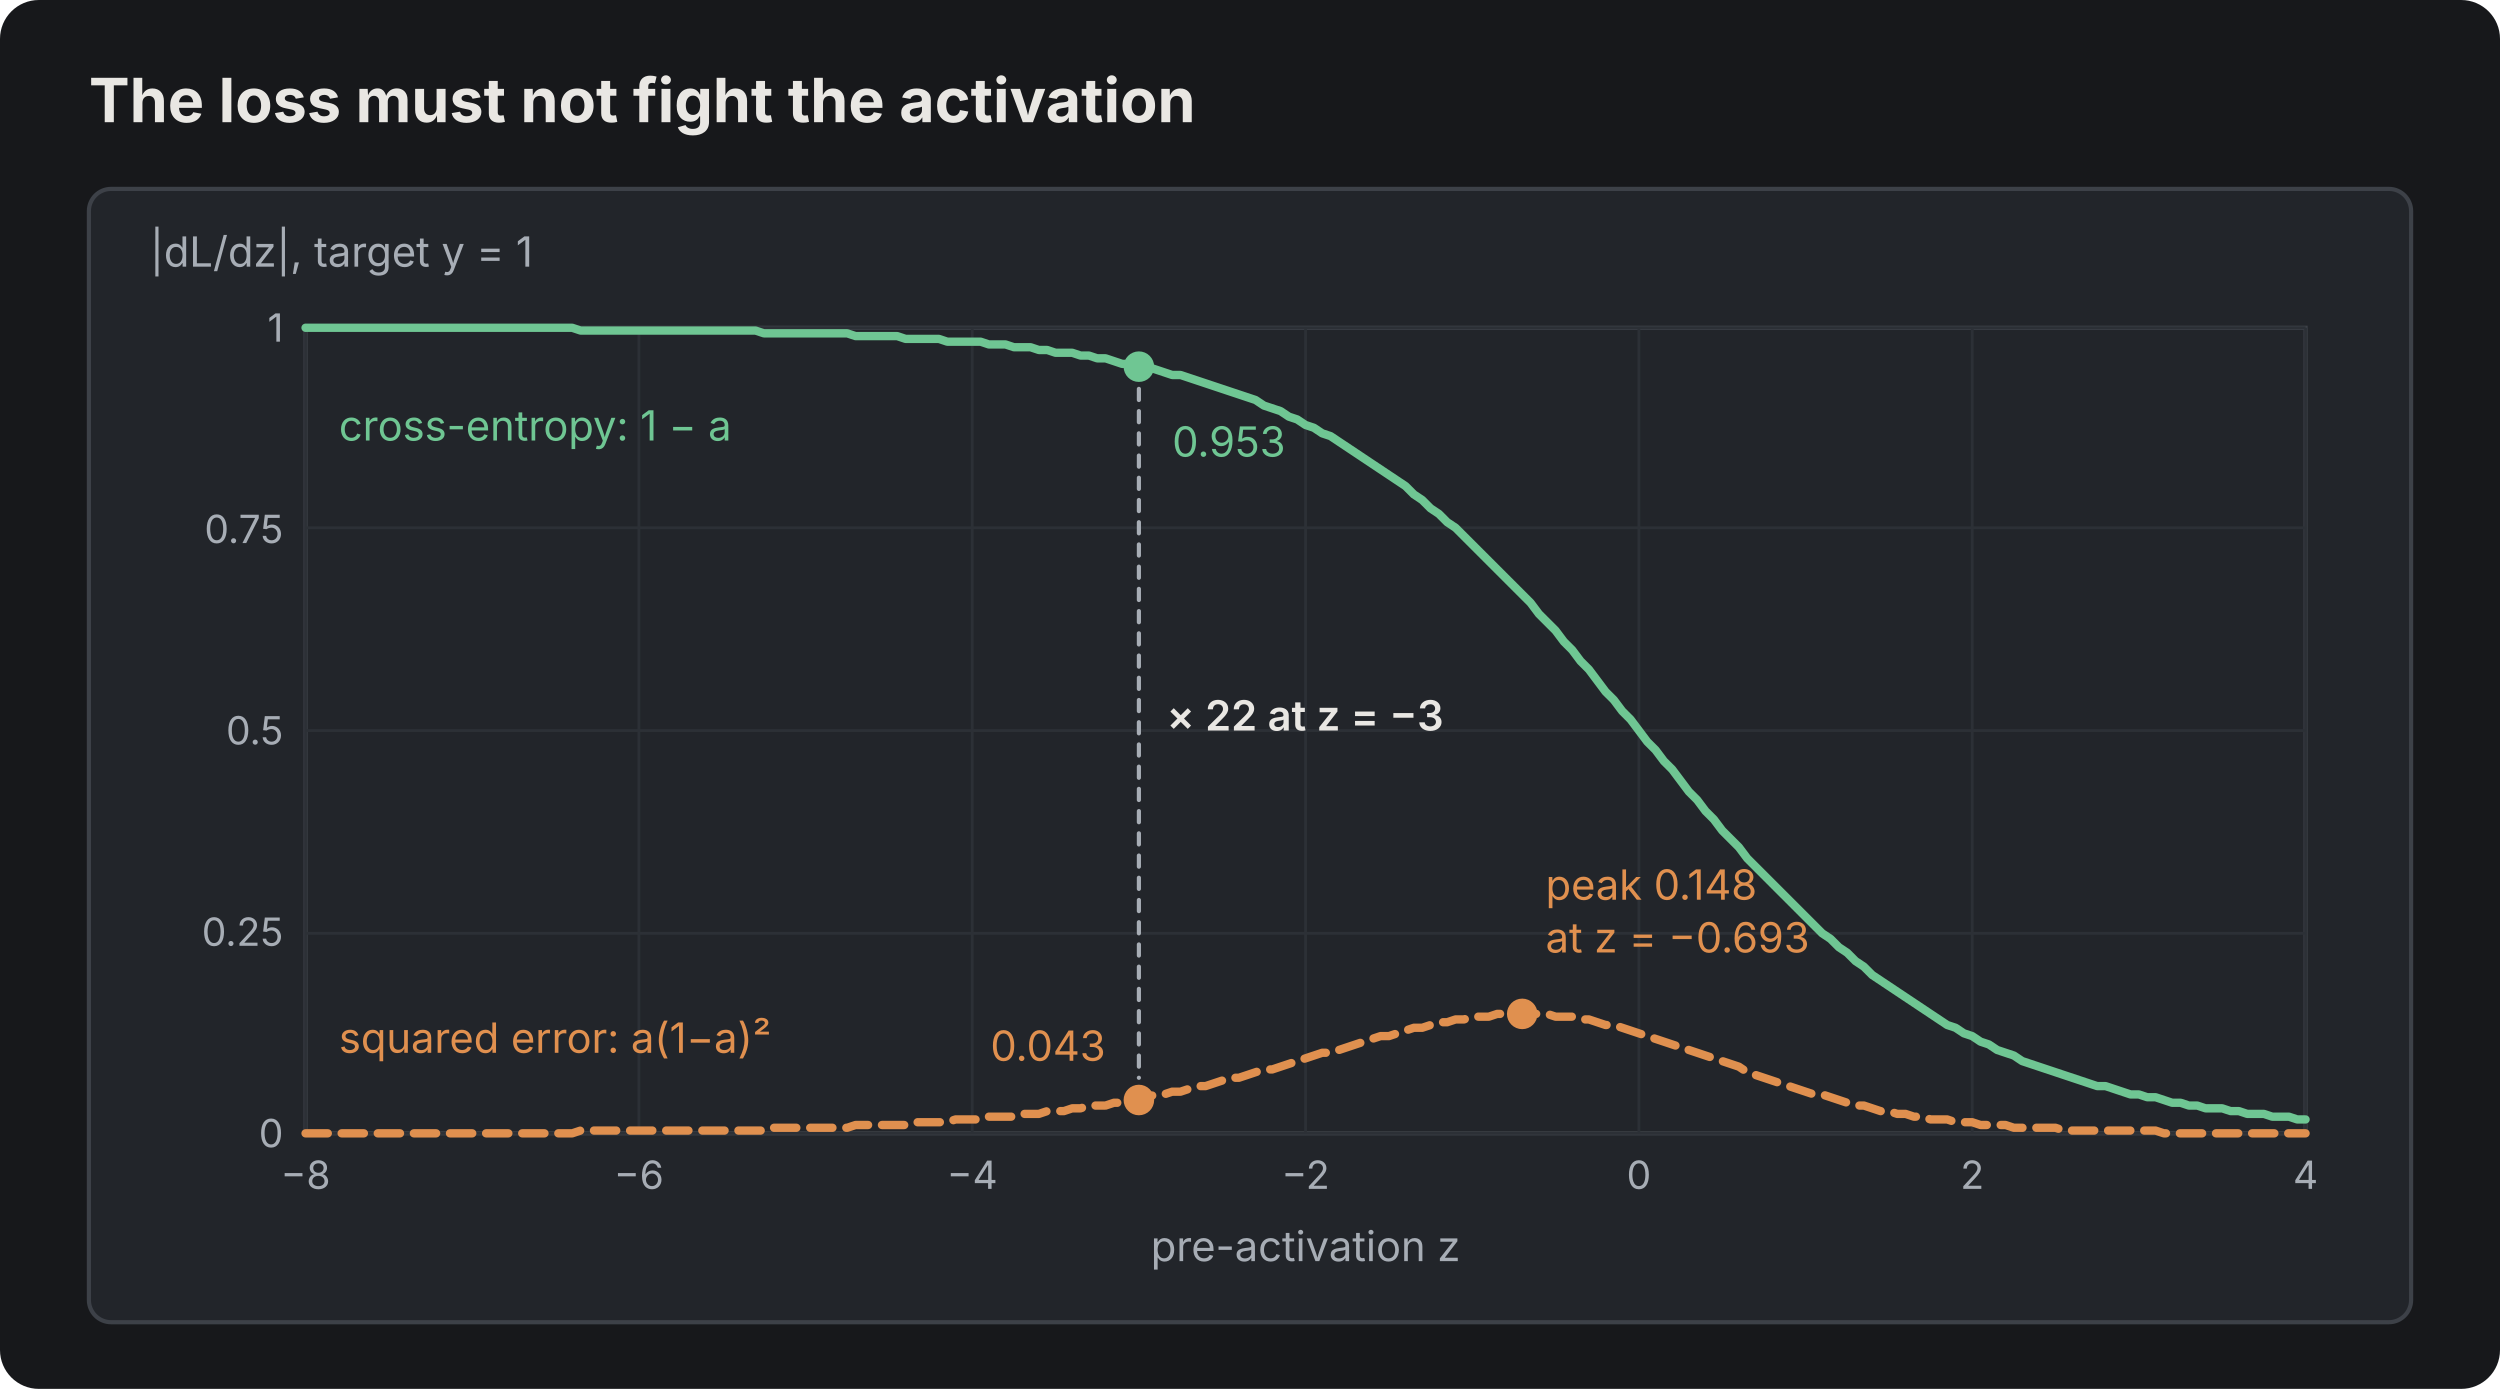
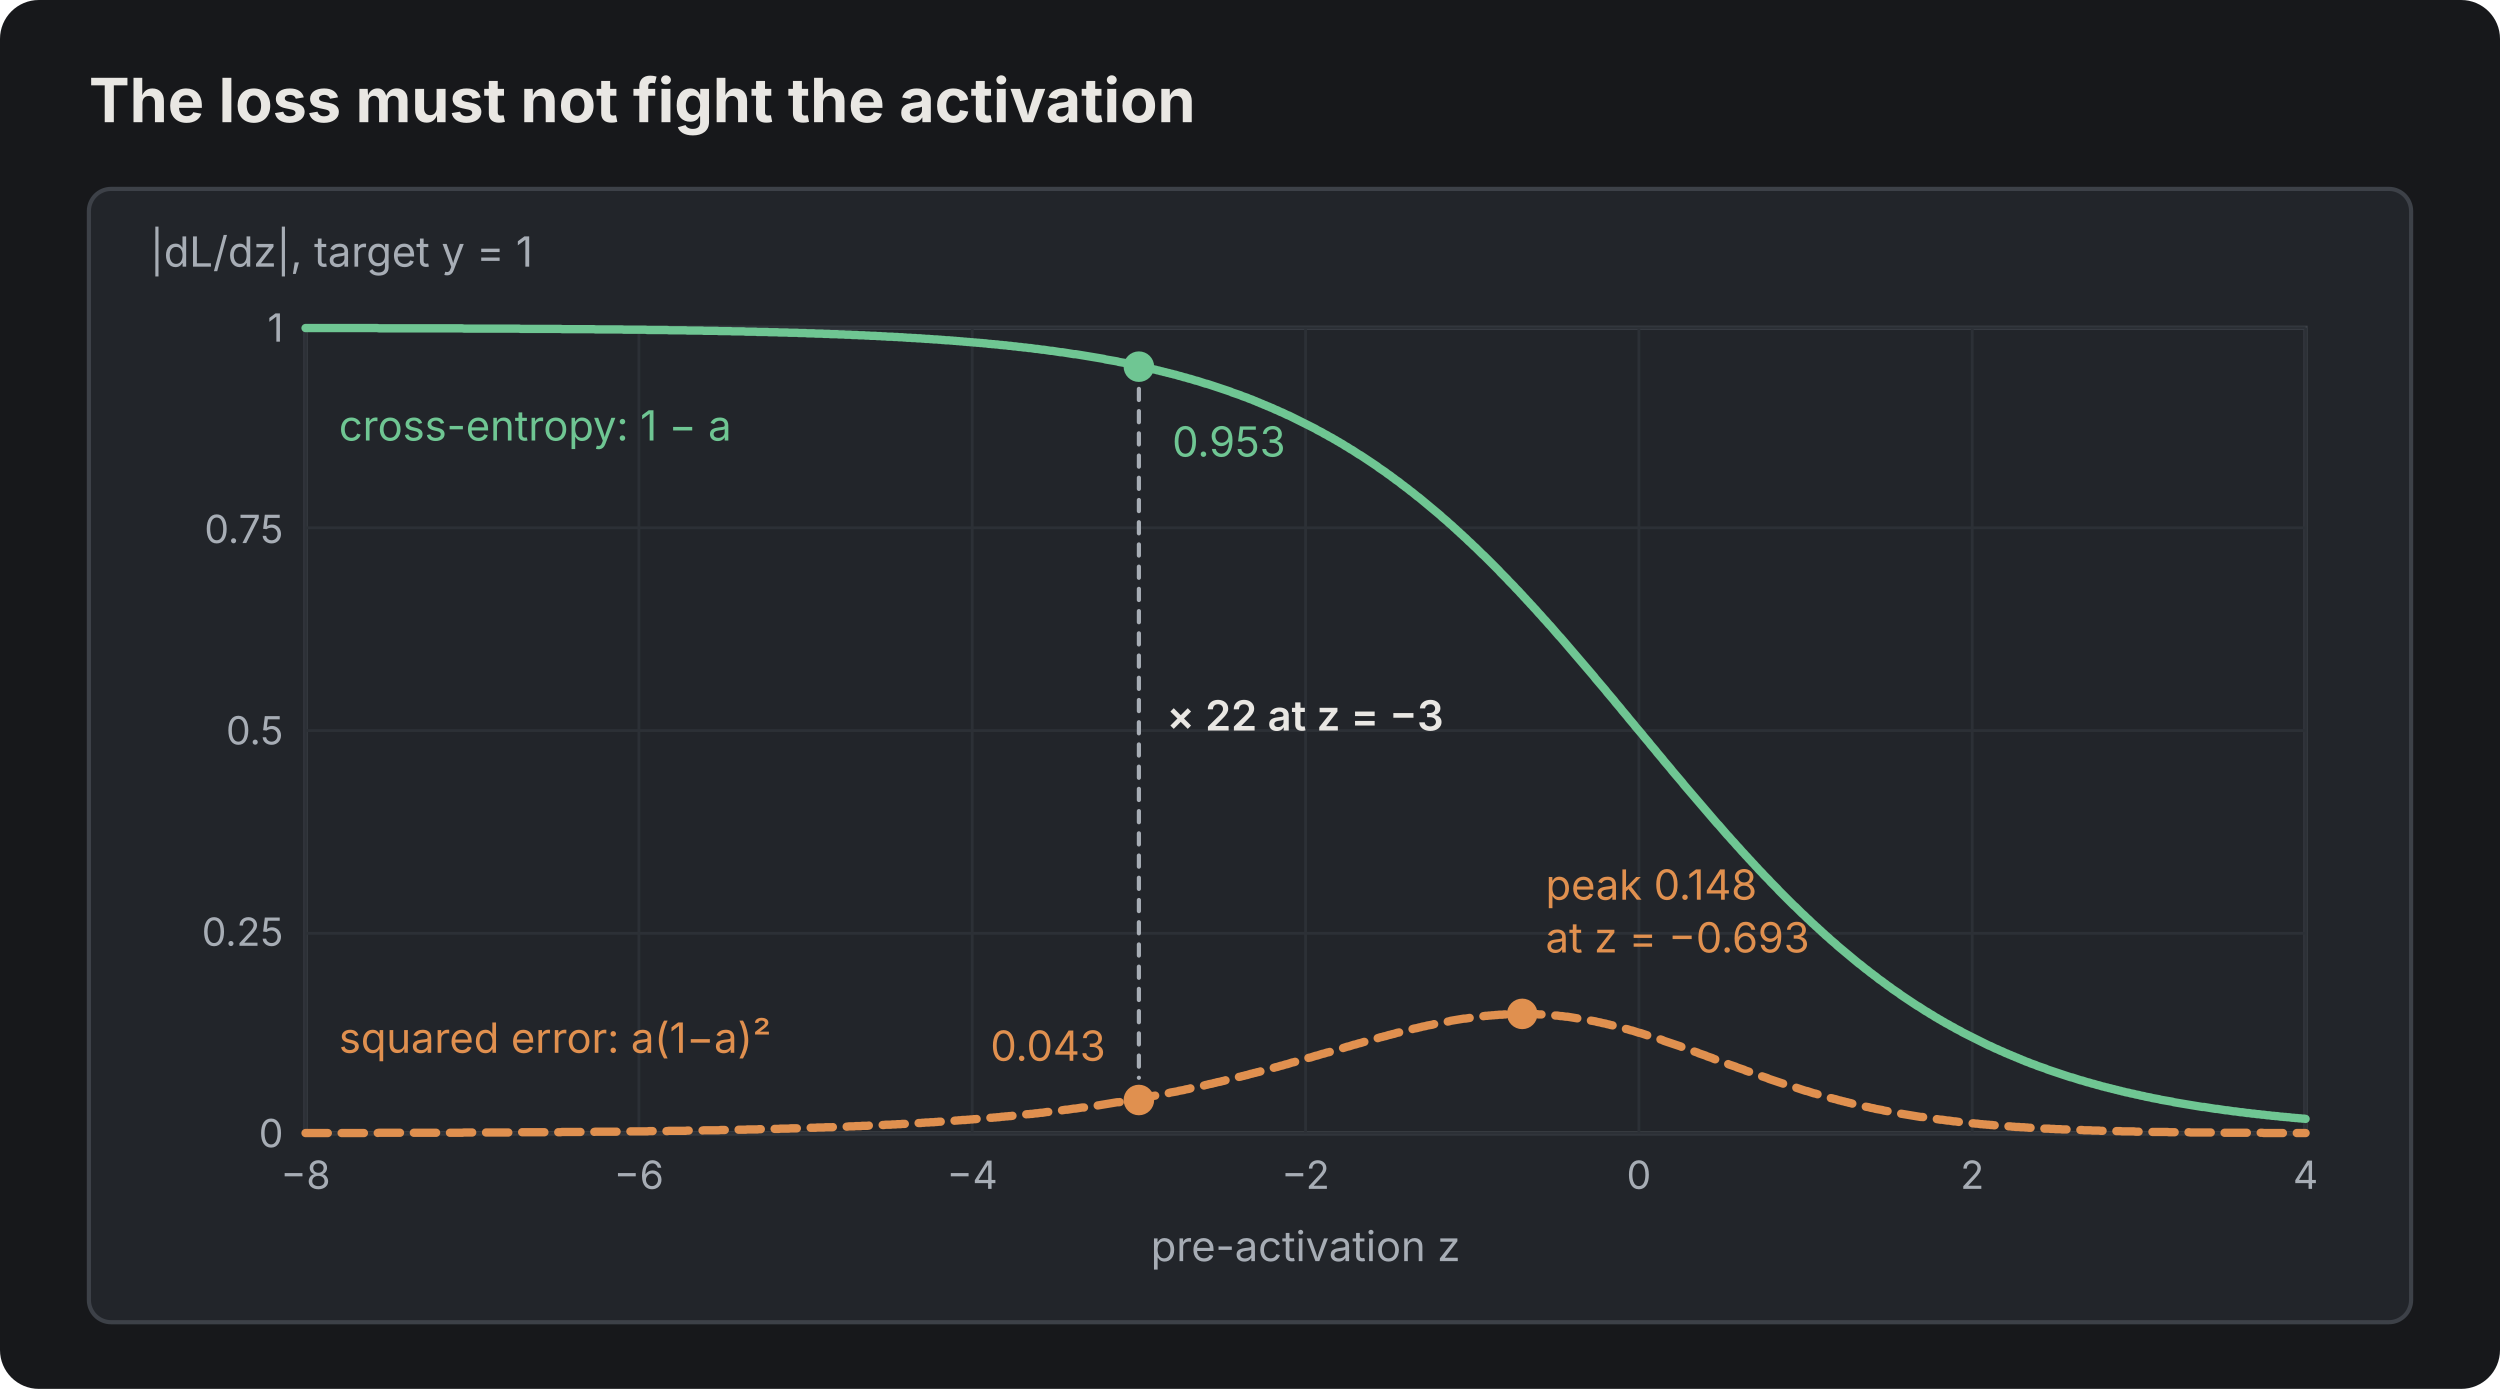
<svg xmlns="http://www.w3.org/2000/svg" viewBox="0 0 900 500" font-family="Inter, sans-serif">
  <defs>
    <marker id="mml053" viewBox="0 0 10 10" refX="9" refY="5" markerWidth="7" markerHeight="7" orient="auto-start-reverse">
      <path d="M0,0 L10,5 L0,10 z" fill="context-stroke" />
    </marker>
  </defs>
  <rect width="900" height="500" rx="14" fill="#17181b" />
  <text x="32" y="44" font-size="22" fill="#e9e7e3" text-anchor="start" font-weight="bold">The loss must not fight the activation</text>
  <rect x="32" y="68" width="836" height="408" rx="8" fill="#22252a" stroke="#3d4148" stroke-width="1.5" />
  <rect x="110" y="118" width="720" height="290" fill="none" stroke="#3d4148" stroke-width="1.5" />
  <line x1="110" y1="118" x2="110" y2="408" stroke="#2c3036" stroke-width="1" />
  <text x="110.0" y="428" font-size="14" fill="#a7adb5" text-anchor="middle">−8</text>
  <line x1="230" y1="118" x2="230" y2="408" stroke="#2c3036" stroke-width="1" />
  <text x="230.0" y="428" font-size="14" fill="#a7adb5" text-anchor="middle">−6</text>
  <line x1="350" y1="118" x2="350" y2="408" stroke="#2c3036" stroke-width="1" />
  <text x="350.0" y="428" font-size="14" fill="#a7adb5" text-anchor="middle">−4</text>
  <line x1="470" y1="118" x2="470" y2="408" stroke="#2c3036" stroke-width="1" />
  <text x="470.0" y="428" font-size="14" fill="#a7adb5" text-anchor="middle">−2</text>
  <line x1="590" y1="118" x2="590" y2="408" stroke="#2c3036" stroke-width="1" />
  <text x="590.0" y="428" font-size="14" fill="#a7adb5" text-anchor="middle">0</text>
  <line x1="710" y1="118" x2="710" y2="408" stroke="#2c3036" stroke-width="1" />
  <text x="710.0" y="428" font-size="14" fill="#a7adb5" text-anchor="middle">2</text>
  <line x1="830" y1="118" x2="830" y2="408" stroke="#2c3036" stroke-width="1" />
  <text x="830.0" y="428" font-size="14" fill="#a7adb5" text-anchor="middle">4</text>
  <line x1="110" y1="408" x2="830" y2="408" stroke="#2c3036" stroke-width="1" />
  <text x="102" y="413" font-size="14" fill="#a7adb5" text-anchor="end">0</text>
  <line x1="110" y1="336" x2="830" y2="336" stroke="#2c3036" stroke-width="1" />
  <text x="102" y="340.5" font-size="14" fill="#a7adb5" text-anchor="end">0.25</text>
  <line x1="110" y1="263" x2="830" y2="263" stroke="#2c3036" stroke-width="1" />
  <text x="102" y="268.0" font-size="14" fill="#a7adb5" text-anchor="end">0.5</text>
  <line x1="110" y1="190" x2="830" y2="190" stroke="#2c3036" stroke-width="1" />
  <text x="102" y="195.5" font-size="14" fill="#a7adb5" text-anchor="end">0.75</text>
  <line x1="110" y1="118" x2="830" y2="118" stroke="#2c3036" stroke-width="1" />
  <text x="102" y="123.0" font-size="14" fill="#a7adb5" text-anchor="end">1</text>
  <text x="470.0" y="454" font-size="15" fill="#a7adb5" text-anchor="middle">pre-activation z</text>
  <text x="54" y="96" font-size="15" fill="#a7adb5" text-anchor="start">|dL/dz|, target y = 1</text>
-   <polyline points="110,118 113,118 116,118 119,118 122,118 125,118 128,118 131,118 134,118 137,118 140,118 143,118 146,118 149,118 152,118 155,118 158,118 161,118 164,118 167,118 170,118 173,118 176,118 179,118 182,118 185,118 188,118 191,118 194,118 197,118 200,118 203,118 206,118 209,119 212,119 215,119 218,119 221,119 224,119 227,119 230,119 233,119 236,119 239,119 242,119 245,119 248,119 251,119 254,119 257,119 260,119 263,119 266,119 269,119 272,119 275,120 278,120 281,120 284,120 287,120 290,120 293,120 296,120 299,120 302,120 305,120 308,121 311,121 314,121 317,121 320,121 323,121 326,122 329,122 332,122 335,122 338,122 341,123 344,123 347,123 350,123 353,123 356,124 359,124 362,124 365,125 368,125 371,125 374,126 377,126 380,127 383,127 386,127 389,128 392,128 395,129 398,129 401,130 404,131 407,131 410,132 413,132 416,133 419,134 422,135 425,135 428,136 431,137 434,138 437,139 440,140 443,141 446,142 449,143 452,144 455,146 458,147 461,148 464,150 467,151 470,153 473,154 476,156 479,157 482,159 485,161 488,163 491,165 494,167 497,169 500,171 503,173 506,175 509,178 512,180 515,183 518,185 521,188 524,190 527,193 530,196 533,199 536,202 539,205 542,208 545,211 548,214 551,217 554,221 557,224 560,227 563,231 566,234 569,238 572,241 575,245 578,249 581,252 584,256 587,259 590,263 593,267 596,270 599,274 602,277 605,281 608,285 611,288 614,292 617,295 620,299 623,302 626,305 629,309 632,312 635,315 638,318 641,321 644,324 647,327 650,330 653,333 656,336 659,338 662,341 665,343 668,346 671,348 674,351 677,353 680,355 683,357 686,359 689,361 692,363 695,365 698,367 701,369 704,370 707,372 710,373 713,375 716,376 719,378 722,379 725,380 728,382 731,383 734,384 737,385 740,386 743,387 746,388 749,389 752,390 755,391 758,391 761,392 764,393 767,394 770,394 773,395 776,395 779,396 782,397 785,397 788,398 791,398 794,399 797,399 800,399 803,400 806,400 809,401 812,401 815,401 818,402 821,402 824,402 827,403 830,403" fill="none" stroke="#6fc693" stroke-width="3" stroke-linejoin="round" stroke-linecap="round" />
-   <polyline points="110,408 113,408 116,408 119,408 122,408 125,408 128,408 131,408 134,408 137,408 140,408 143,408 146,408 149,408 152,408 155,408 158,408 161,408 164,408 167,408 170,408 173,408 176,408 179,408 182,408 185,408 188,408 191,408 194,408 197,408 200,408 203,408 206,408 209,407 212,407 215,407 218,407 221,407 224,407 227,407 230,407 233,407 236,407 239,407 242,407 245,407 248,407 251,407 254,407 257,407 260,407 263,407 266,407 269,407 272,407 275,407 278,406 281,406 284,406 287,406 290,406 293,406 296,406 299,406 302,406 305,406 308,405 311,405 314,405 317,405 320,405 323,405 326,405 329,404 332,404 335,404 338,404 341,404 344,403 347,403 350,403 353,403 356,402 359,402 362,402 365,402 368,401 371,401 374,401 377,400 380,400 383,400 386,399 389,399 392,398 395,398 398,398 401,397 404,397 407,396 410,396 413,395 416,394 419,394 422,393 425,393 428,392 431,391 434,391 437,390 440,389 443,388 446,388 449,387 452,386 455,385 458,385 461,384 464,383 467,382 470,381 473,380 476,379 479,379 482,378 485,377 488,376 491,375 494,374 497,373 500,373 503,372 506,371 509,370 512,370 515,369 518,368 521,368 524,367 527,367 530,366 533,366 536,366 539,365 542,365 545,365 548,365 551,365 554,365 557,365 560,366 563,366 566,366 569,367 572,367 575,368 578,369 581,369 584,370 587,371 590,372 593,373 596,374 599,375 602,376 605,377 608,378 611,379 614,380 617,381 620,382 623,383 626,384 629,386 632,387 635,388 638,389 641,390 644,391 647,392 650,393 653,394 656,394 659,395 662,396 665,397 668,398 671,398 674,399 677,400 680,400 683,401 686,401 689,402 692,402 695,403 698,403 701,403 704,404 707,404 710,404 713,405 716,405 719,405 722,405 725,406 728,406 731,406 734,406 737,406 740,406 743,407 746,407 749,407 752,407 755,407 758,407 761,407 764,407 767,407 770,407 773,407 776,407 779,408 782,408 785,408 788,408 791,408 794,408 797,408 800,408 803,408 806,408 809,408 812,408 815,408 818,408 821,408 824,408 827,408 830,408" fill="none" stroke="#e0904f" stroke-width="3" stroke-linejoin="round" stroke-linecap="round" stroke-dasharray="8 5" />
+   <polyline points="110.0,118.1 110.6,118.1 111.2,118.1 111.8,118.1 112.4,118.1 113.0,118.1 113.6,118.1 114.2,118.1 114.8,118.1 115.4,118.1 116.0,118.1 116.6,118.1 117.2,118.1 117.8,118.1 118.4,118.1 119.0,118.1 119.6,118.1 120.2,118.1 120.8,118.1 121.4,118.1 122.0,118.1 122.6,118.1 123.2,118.1 123.8,118.1 124.4,118.1 125.0,118.1 125.6,118.1 126.2,118.1 126.8,118.1 127.4,118.1 128.0,118.1 128.6,118.1 129.2,118.1 129.8,118.1 130.4,118.1 131.0,118.1 131.6,118.1 132.2,118.1 132.8,118.1 133.4,118.1 134.0,118.1 134.6,118.1 135.2,118.1 135.8,118.1 136.4,118.2 137.0,118.2 137.6,118.2 138.2,118.2 138.8,118.2 139.4,118.2 140.0,118.2 140.6,118.2 141.2,118.2 141.8,118.2 142.4,118.2 143.0,118.2 143.6,118.2 144.2,118.2 144.8,118.2 145.4,118.2 146.0,118.2 146.6,118.2 147.2,118.2 147.8,118.2 148.4,118.2 149.0,118.2 149.6,118.2 150.2,118.2 150.8,118.2 151.4,118.2 152.0,118.2 152.6,118.2 153.2,118.2 153.8,118.2 154.4,118.2 155.0,118.2 155.6,118.2 156.2,118.2 156.8,118.2 157.4,118.2 158.0,118.2 158.6,118.2 159.2,118.2 159.8,118.2 160.4,118.2 161.0,118.2 161.6,118.2 162.2,118.2 162.8,118.2 163.4,118.2 164.0,118.2 164.6,118.2 165.2,118.2 165.8,118.2 166.4,118.2 167.0,118.3 167.6,118.3 168.2,118.3 168.8,118.3 169.4,118.3 170.0,118.3 170.6,118.3 171.2,118.3 171.8,118.3 172.4,118.3 173.0,118.3 173.6,118.3 174.2,118.3 174.8,118.3 175.4,118.3 176.0,118.3 176.6,118.3 177.2,118.3 177.8,118.3 178.4,118.3 179.0,118.3 179.6,118.3 180.2,118.3 180.8,118.3 181.4,118.3 182.0,118.3 182.6,118.3 183.2,118.3 183.8,118.3 184.4,118.3 185.0,118.3 185.6,118.3 186.2,118.3 186.8,118.3 187.4,118.4 188.0,118.4 188.6,118.4 189.2,118.4 189.8,118.4 190.4,118.4 191.0,118.4 191.6,118.4 192.2,118.4 192.8,118.4 193.4,118.4 194.0,118.4 194.6,118.4 195.2,118.4 195.8,118.4 196.4,118.4 197.0,118.4 197.6,118.4 198.2,118.4 198.8,118.4 199.4,118.4 200.0,118.4 200.6,118.4 201.2,118.4 201.8,118.4 202.4,118.5 203.0,118.5 203.6,118.5 204.2,118.5 204.8,118.5 205.4,118.5 206.0,118.5 206.6,118.5 207.2,118.5 207.8,118.5 208.4,118.5 209.0,118.5 209.6,118.5 210.2,118.5 210.8,118.5 211.4,118.5 212.0,118.5 212.6,118.5 213.2,118.5 213.8,118.5 214.4,118.6 215.0,118.6 215.6,118.6 216.2,118.6 216.8,118.6 217.4,118.6 218.0,118.6 218.6,118.6 219.2,118.6 219.8,118.6 220.4,118.6 221.0,118.6 221.6,118.6 222.2,118.6 222.8,118.6 223.4,118.6 224.0,118.6 224.6,118.7 225.2,118.7 225.8,118.7 226.4,118.7 227.0,118.7 227.6,118.7 228.2,118.7 228.8,118.7 229.4,118.7 230.0,118.7 230.6,118.7 231.2,118.7 231.8,118.7 232.4,118.7 233.0,118.8 233.6,118.8 234.2,118.8 234.8,118.8 235.4,118.8 236.0,118.8 236.6,118.8 237.2,118.8 237.8,118.8 238.4,118.8 239.0,118.8 239.6,118.8 240.2,118.8 240.8,118.9 241.4,118.9 242.0,118.9 242.6,118.9 243.2,118.9 243.8,118.9 244.4,118.9 245.0,118.9 245.6,118.9 246.2,118.9 246.8,118.9 247.4,119.0 248.0,119.0 248.6,119.0 249.2,119.0 249.8,119.0 250.4,119.0 251.0,119.0 251.6,119.0 252.2,119.0 252.8,119.0 253.4,119.1 254.0,119.1 254.6,119.1 255.2,119.1 255.8,119.1 256.4,119.1 257.0,119.1 257.6,119.1 258.2,119.1 258.8,119.2 259.4,119.2 260.0,119.2 260.6,119.2 261.2,119.2 261.8,119.2 262.4,119.2 263.0,119.2 263.6,119.3 264.2,119.3 264.8,119.3 265.4,119.3 266.0,119.3 266.6,119.3 267.2,119.3 267.8,119.3 268.4,119.4 269.0,119.4 269.6,119.4 270.2,119.4 270.8,119.4 271.4,119.4 272.0,119.4 272.6,119.5 273.2,119.5 273.8,119.5 274.4,119.5 275.0,119.5 275.6,119.5 276.2,119.5 276.8,119.6 277.4,119.6 278.0,119.6 278.6,119.6 279.2,119.6 279.8,119.6 280.4,119.7 281.0,119.7 281.6,119.7 282.2,119.7 282.8,119.7 283.4,119.7 284.0,119.8 284.6,119.8 285.2,119.8 285.8,119.8 286.4,119.8 287.0,119.8 287.6,119.9 288.2,119.9 288.8,119.9 289.4,119.9 290.0,119.9 290.6,120.0 291.2,120.0 291.8,120.0 292.4,120.0 293.0,120.0 293.6,120.1 294.2,120.1 294.8,120.1 295.4,120.1 296.0,120.1 296.6,120.2 297.2,120.2 297.8,120.2 298.4,120.2 299.0,120.3 299.6,120.3 300.2,120.3 300.8,120.3 301.4,120.3 302.0,120.4 302.6,120.4 303.2,120.4 303.8,120.4 304.4,120.5 305.0,120.5 305.6,120.5 306.2,120.5 306.8,120.6 307.4,120.6 308.0,120.6 308.6,120.6 309.2,120.7 309.8,120.7 310.4,120.7 311.0,120.7 311.6,120.8 312.2,120.8 312.8,120.8 313.4,120.9 314.0,120.9 314.6,120.9 315.2,120.9 315.8,121.0 316.4,121.0 317.0,121.0 317.6,121.1 318.2,121.1 318.8,121.1 319.4,121.2 320.0,121.2 320.6,121.2 321.2,121.2 321.8,121.3 322.4,121.3 323.0,121.3 323.6,121.4 324.2,121.4 324.8,121.4 325.4,121.5 326.0,121.5 326.6,121.6 327.2,121.6 327.8,121.6 328.4,121.7 329.0,121.7 329.6,121.7 330.2,121.8 330.8,121.8 331.4,121.8 332.0,121.9 332.6,121.9 333.2,122.0 333.8,122.0 334.4,122.0 335.0,122.1 335.6,122.1 336.2,122.2 336.8,122.2 337.4,122.2 338.0,122.3 338.6,122.3 339.2,122.4 339.8,122.4 340.4,122.5 341.0,122.5 341.6,122.5 342.2,122.6 342.8,122.6 343.4,122.7 344.0,122.7 344.6,122.8 345.2,122.8 345.8,122.9 346.4,122.9 347.0,123.0 347.6,123.0 348.2,123.1 348.8,123.1 349.4,123.2 350.0,123.2 350.6,123.3 351.2,123.3 351.8,123.4 352.4,123.4 353.0,123.5 353.6,123.5 354.2,123.6 354.8,123.6 355.4,123.7 356.0,123.8 356.6,123.8 357.2,123.9 357.8,123.9 358.4,124.0 359.0,124.0 359.6,124.1 360.2,124.2 360.8,124.2 361.4,124.3 362.0,124.3 362.6,124.4 363.2,124.5 363.8,124.5 364.4,124.6 365.0,124.7 365.6,124.7 366.2,124.8 366.8,124.9 367.4,124.9 368.0,125.0 368.6,125.1 369.2,125.1 369.8,125.2 370.4,125.3 371.0,125.3 371.6,125.4 372.2,125.5 372.8,125.6 373.4,125.6 374.0,125.7 374.6,125.8 375.2,125.9 375.8,125.9 376.4,126.0 377.0,126.1 377.6,126.2 378.2,126.3 378.8,126.3 379.4,126.4 380.0,126.5 380.6,126.6 381.2,126.7 381.8,126.8 382.4,126.8 383.0,126.9 383.6,127.0 384.2,127.1 384.8,127.2 385.4,127.3 386.0,127.4 386.6,127.5 387.2,127.5 387.8,127.6 388.4,127.7 389.0,127.8 389.6,127.9 390.2,128.0 390.8,128.1 391.4,128.2 392.0,128.3 392.6,128.4 393.2,128.5 393.8,128.6 394.4,128.7 395.0,128.8 395.6,128.9 396.2,129.0 396.8,129.1 397.4,129.2 398.0,129.4 398.6,129.5 399.2,129.6 399.8,129.7 400.4,129.8 401.0,129.9 401.6,130.0 402.2,130.1 402.8,130.3 403.4,130.4 404.0,130.5 404.6,130.6 405.2,130.7 405.8,130.9 406.4,131.0 407.0,131.1 407.6,131.2 408.2,131.4 408.8,131.5 409.4,131.6 410.0,131.8 410.6,131.9 411.2,132.0 411.8,132.2 412.4,132.3 413.0,132.4 413.6,132.6 414.2,132.7 414.8,132.8 415.4,133.0 416.0,133.1 416.6,133.3 417.2,133.4 417.8,133.6 418.4,133.7 419.0,133.9 419.6,134.0 420.2,134.2 420.8,134.3 421.4,134.5 422.0,134.6 422.6,134.8 423.2,134.9 423.8,135.1 424.4,135.3 425.0,135.4 425.6,135.6 426.2,135.8 426.8,135.9 427.4,136.1 428.0,136.3 428.6,136.4 429.2,136.6 429.8,136.8 430.4,137.0 431.0,137.1 431.6,137.3 432.2,137.5 432.8,137.7 433.4,137.9 434.0,138.1 434.6,138.2 435.2,138.4 435.8,138.6 436.4,138.8 437.0,139.0 437.6,139.2 438.2,139.4 438.8,139.6 439.4,139.8 440.0,140.0 440.6,140.2 441.2,140.4 441.8,140.6 442.4,140.8 443.0,141.0 443.6,141.3 444.2,141.5 444.8,141.7 445.4,141.9 446.0,142.1 446.6,142.3 447.2,142.6 447.8,142.8 448.4,143.0 449.0,143.2 449.6,143.5 450.2,143.7 450.8,143.9 451.4,144.2 452.0,144.4 452.6,144.7 453.2,144.9 453.8,145.2 454.4,145.4 455.0,145.7 455.6,145.9 456.2,146.2 456.8,146.4 457.4,146.7 458.0,146.9 458.6,147.2 459.2,147.5 459.8,147.7 460.4,148.0 461.0,148.3 461.6,148.5 462.2,148.8 462.8,149.1 463.4,149.4 464.0,149.6 464.6,149.9 465.2,150.2 465.8,150.5 466.4,150.8 467.0,151.1 467.6,151.4 468.2,151.7 468.8,152.0 469.4,152.3 470.0,152.6 470.6,152.9 471.2,153.2 471.8,153.5 472.4,153.8 473.0,154.1 473.6,154.4 474.2,154.8 474.8,155.1 475.4,155.4 476.0,155.7 476.6,156.1 477.2,156.4 477.8,156.7 478.4,157.1 479.0,157.4 479.6,157.7 480.2,158.1 480.8,158.4 481.4,158.8 482.0,159.1 482.6,159.5 483.2,159.8 483.8,160.2 484.4,160.6 485.0,160.9 485.6,161.3 486.2,161.7 486.8,162.0 487.4,162.4 488.0,162.8 488.6,163.2 489.2,163.6 489.8,163.9 490.4,164.3 491.0,164.7 491.6,165.1 492.2,165.5 492.8,165.9 493.4,166.3 494.0,166.7 494.6,167.1 495.2,167.5 495.8,167.9 496.4,168.4 497.0,168.8 497.6,169.2 498.2,169.6 498.8,170.0 499.4,170.5 500.0,170.9 500.6,171.3 501.2,171.8 501.8,172.2 502.4,172.7 503.0,173.1 503.6,173.5 504.2,174.0 504.8,174.5 505.4,174.9 506.0,175.4 506.6,175.8 507.2,176.3 507.8,176.8 508.4,177.2 509.0,177.7 509.6,178.2 510.2,178.7 510.8,179.1 511.4,179.6 512.0,180.1 512.6,180.6 513.2,181.1 513.8,181.6 514.4,182.1 515.0,182.6 515.6,183.1 516.2,183.6 516.8,184.1 517.4,184.6 518.0,185.1 518.6,185.6 519.2,186.2 519.8,186.7 520.4,187.2 521.0,187.7 521.6,188.3 522.2,188.8 522.8,189.3 523.4,189.9 524.0,190.4 524.6,191.0 525.2,191.5 525.8,192.1 526.4,192.6 527.0,193.2 527.6,193.7 528.2,194.3 528.8,194.9 529.4,195.4 530.0,196.0 530.6,196.6 531.2,197.1 531.8,197.7 532.4,198.3 533.0,198.9 533.6,199.5 534.2,200.0 534.8,200.6 535.4,201.2 536.0,201.8 536.6,202.4 537.2,203.0 537.8,203.6 538.4,204.2 539.0,204.8 539.6,205.4 540.2,206.1 540.8,206.7 541.4,207.3 542.0,207.9 542.6,208.5 543.2,209.2 543.8,209.8 544.4,210.4 545.0,211.0 545.6,211.7 546.2,212.3 546.8,212.9 547.4,213.6 548.0,214.2 548.6,214.9 549.2,215.5 549.8,216.2 550.4,216.8 551.0,217.5 551.6,218.1 552.2,218.8 552.8,219.4 553.4,220.1 554.0,220.8 554.6,221.4 555.2,222.1 555.8,222.8 556.4,223.4 557.0,224.1 557.6,224.8 558.2,225.4 558.8,226.1 559.4,226.8 560.0,227.5 560.6,228.2 561.2,228.9 561.8,229.5 562.4,230.2 563.0,230.9 563.6,231.6 564.2,232.3 564.8,233.0 565.4,233.7 566.0,234.4 566.6,235.1 567.2,235.8 567.8,236.5 568.4,237.2 569.0,237.9 569.6,238.6 570.2,239.3 570.8,240.0 571.4,240.7 572.0,241.4 572.6,242.1 573.2,242.8 573.8,243.5 574.4,244.3 575.0,245.0 575.6,245.7 576.2,246.4 576.8,247.1 577.4,247.8 578.0,248.5 578.6,249.3 579.2,250.0 579.8,250.7 580.4,251.4 581.0,252.1 581.6,252.9 582.2,253.6 582.8,254.3 583.4,255.0 584.0,255.8 584.6,256.5 585.2,257.2 585.8,257.9 586.4,258.7 587.0,259.4 587.6,260.1 588.2,260.8 588.8,261.6 589.4,262.3 590.0,263.0 590.6,263.7 591.2,264.4 591.8,265.2 592.4,265.9 593.0,266.6 593.6,267.3 594.2,268.1 594.8,268.8 595.4,269.5 596.0,270.2 596.6,271.0 597.2,271.7 597.8,272.4 598.4,273.1 599.0,273.9 599.6,274.6 600.2,275.3 600.8,276.0 601.4,276.7 602.0,277.5 602.6,278.2 603.2,278.9 603.8,279.6 604.4,280.3 605.0,281.0 605.6,281.7 606.2,282.5 606.8,283.2 607.4,283.9 608.0,284.6 608.6,285.3 609.2,286.0 609.8,286.7 610.4,287.4 611.0,288.1 611.6,288.8 612.2,289.5 612.8,290.2 613.4,290.9 614.0,291.6 614.6,292.3 615.2,293.0 615.8,293.7 616.4,294.4 617.0,295.1 617.6,295.8 618.2,296.5 618.8,297.1 619.4,297.8 620.0,298.5 620.6,299.2 621.2,299.9 621.8,300.6 622.4,301.2 623.0,301.9 623.6,302.6 624.2,303.2 624.8,303.9 625.4,304.6 626.0,305.2 626.6,305.9 627.2,306.6 627.8,307.2 628.4,307.9 629.0,308.5 629.6,309.2 630.2,309.8 630.8,310.5 631.4,311.1 632.0,311.8 632.6,312.4 633.2,313.1 633.8,313.7 634.4,314.3 635.0,315.0 635.6,315.6 636.2,316.2 636.8,316.8 637.4,317.5 638.0,318.1 638.6,318.7 639.2,319.3 639.8,319.9 640.4,320.6 641.0,321.2 641.6,321.8 642.2,322.4 642.8,323.0 643.4,323.6 644.0,324.2 644.6,324.8 645.2,325.4 645.8,326.0 646.4,326.5 647.0,327.1 647.6,327.7 648.2,328.3 648.8,328.9 649.4,329.4 650.0,330.0 650.6,330.6 651.2,331.1 651.8,331.7 652.4,332.3 653.0,332.8 653.6,333.4 654.2,333.9 654.8,334.5 655.4,335.0 656.0,335.6 656.6,336.1 657.2,336.7 657.8,337.2 658.4,337.7 659.0,338.3 659.6,338.8 660.2,339.3 660.8,339.8 661.4,340.4 662.0,340.9 662.6,341.4 663.2,341.9 663.8,342.4 664.4,342.9 665.0,343.4 665.6,343.9 666.2,344.4 666.8,344.9 667.4,345.4 668.0,345.9 668.6,346.4 669.2,346.9 669.8,347.3 670.4,347.8 671.0,348.3 671.6,348.8 672.2,349.2 672.8,349.7 673.4,350.2 674.0,350.6 674.6,351.1 675.2,351.5 675.8,352.0 676.4,352.5 677.0,352.9 677.6,353.3 678.2,353.8 678.8,354.2 679.4,354.7 680.0,355.1 680.6,355.5 681.2,356.0 681.8,356.4 682.4,356.8 683.0,357.2 683.6,357.6 684.2,358.1 684.8,358.5 685.4,358.9 686.0,359.3 686.6,359.7 687.2,360.1 687.8,360.5 688.4,360.9 689.0,361.3 689.6,361.7 690.2,362.1 690.8,362.4 691.4,362.8 692.0,363.2 692.6,363.6 693.2,364.0 693.8,364.3 694.4,364.7 695.0,365.1 695.6,365.4 696.2,365.8 696.8,366.2 697.4,366.5 698.0,366.9 698.6,367.2 699.2,367.6 699.8,367.9 700.4,368.3 701.0,368.6 701.6,368.9 702.2,369.3 702.8,369.6 703.4,369.9 704.0,370.3 704.6,370.6 705.2,370.9 705.8,371.2 706.4,371.6 707.0,371.9 707.6,372.2 708.2,372.5 708.8,372.8 709.4,373.1 710.0,373.4 710.6,373.7 711.2,374.0 711.8,374.3 712.4,374.6 713.0,374.9 713.6,375.2 714.2,375.5 714.8,375.8 715.4,376.1 716.0,376.4 716.6,376.6 717.2,376.9 717.8,377.2 718.4,377.5 719.0,377.7 719.6,378.0 720.2,378.3 720.8,378.5 721.4,378.8 722.0,379.1 722.6,379.3 723.2,379.6 723.8,379.8 724.4,380.1 725.0,380.3 725.6,380.6 726.2,380.8 726.8,381.1 727.4,381.3 728.0,381.6 728.6,381.8 729.2,382.1 729.8,382.3 730.4,382.5 731.0,382.8 731.6,383.0 732.2,383.2 732.8,383.4 733.4,383.7 734.0,383.9 734.6,384.1 735.2,384.3 735.8,384.5 736.4,384.7 737.0,385.0 737.6,385.2 738.2,385.4 738.8,385.6 739.4,385.8 740.0,386.0 740.6,386.2 741.2,386.4 741.8,386.6 742.4,386.8 743.0,387.0 743.6,387.2 744.2,387.4 744.8,387.6 745.4,387.8 746.0,387.9 746.6,388.1 747.2,388.3 747.8,388.5 748.4,388.7 749.0,388.9 749.6,389.0 750.2,389.2 750.8,389.4 751.4,389.6 752.0,389.7 752.6,389.9 753.2,390.1 753.8,390.2 754.4,390.4 755.0,390.6 755.6,390.7 756.2,390.9 756.8,391.1 757.4,391.2 758.0,391.4 758.6,391.5 759.2,391.7 759.8,391.8 760.4,392.0 761.0,392.1 761.6,392.3 762.2,392.4 762.8,392.6 763.4,392.7 764.0,392.9 764.6,393.0 765.2,393.2 765.8,393.3 766.4,393.4 767.0,393.6 767.6,393.7 768.2,393.8 768.8,394.0 769.4,394.1 770.0,394.2 770.6,394.4 771.2,394.5 771.8,394.6 772.4,394.8 773.0,394.9 773.6,395.0 774.2,395.1 774.8,395.3 775.4,395.4 776.0,395.5 776.6,395.6 777.2,395.7 777.8,395.9 778.4,396.0 779.0,396.1 779.6,396.2 780.2,396.3 780.8,396.4 781.4,396.5 782.0,396.6 782.6,396.8 783.2,396.9 783.8,397.0 784.4,397.1 785.0,397.2 785.6,397.3 786.2,397.4 786.8,397.5 787.4,397.6 788.0,397.7 788.6,397.8 789.2,397.9 789.8,398.0 790.4,398.1 791.0,398.2 791.6,398.3 792.2,398.4 792.8,398.5 793.4,398.5 794.0,398.6 794.6,398.7 795.2,398.8 795.8,398.9 796.4,399.0 797.0,399.1 797.6,399.2 798.2,399.2 798.8,399.3 799.4,399.4 800.0,399.5 800.6,399.6 801.2,399.7 801.8,399.7 802.4,399.8 803.0,399.9 803.6,400.0 804.2,400.1 804.8,400.1 805.4,400.2 806.0,400.3 806.6,400.4 807.2,400.4 807.8,400.5 808.4,400.6 809.0,400.7 809.6,400.7 810.2,400.8 810.8,400.9 811.4,400.9 812.0,401.0 812.6,401.1 813.2,401.1 813.8,401.2 814.4,401.3 815.0,401.3 815.6,401.4 816.2,401.5 816.8,401.5 817.4,401.6 818.0,401.7 818.6,401.7 819.2,401.8 819.8,401.8 820.4,401.9 821.0,402.0 821.6,402.0 822.2,402.1 822.8,402.1 823.4,402.2 824.0,402.2 824.6,402.3 825.2,402.4 825.8,402.4 826.4,402.5 827.0,402.5 827.6,402.6 828.2,402.6 828.8,402.7 829.4,402.7 830.0,402.8" fill="none" stroke="#6fc693" stroke-width="3" stroke-linejoin="round" stroke-linecap="round" />
+   <polyline points="110.0,407.9 110.6,407.9 111.2,407.9 111.8,407.9 112.4,407.9 113.0,407.9 113.6,407.9 114.2,407.9 114.8,407.9 115.4,407.9 116.0,407.9 116.6,407.9 117.2,407.9 117.8,407.9 118.4,407.9 119.0,407.9 119.6,407.9 120.2,407.9 120.8,407.9 121.4,407.9 122.0,407.9 122.6,407.9 123.2,407.9 123.8,407.9 124.4,407.9 125.0,407.9 125.6,407.9 126.2,407.9 126.8,407.9 127.4,407.9 128.0,407.9 128.6,407.9 129.2,407.9 129.8,407.9 130.4,407.9 131.0,407.9 131.6,407.9 132.2,407.9 132.8,407.9 133.4,407.9 134.0,407.9 134.6,407.9 135.2,407.9 135.8,407.9 136.4,407.8 137.0,407.8 137.6,407.8 138.2,407.8 138.8,407.8 139.4,407.8 140.0,407.8 140.6,407.8 141.2,407.8 141.8,407.8 142.4,407.8 143.0,407.8 143.6,407.8 144.2,407.8 144.8,407.8 145.4,407.8 146.0,407.8 146.6,407.8 147.2,407.8 147.8,407.8 148.4,407.8 149.0,407.8 149.6,407.8 150.2,407.8 150.8,407.8 151.4,407.8 152.0,407.8 152.6,407.8 153.2,407.8 153.8,407.8 154.4,407.8 155.0,407.8 155.6,407.8 156.2,407.8 156.8,407.8 157.4,407.8 158.0,407.8 158.6,407.8 159.2,407.8 159.8,407.8 160.4,407.8 161.0,407.8 161.6,407.8 162.2,407.8 162.8,407.8 163.4,407.8 164.0,407.8 164.6,407.8 165.2,407.8 165.8,407.8 166.4,407.8 167.0,407.7 167.6,407.7 168.2,407.7 168.8,407.7 169.4,407.7 170.0,407.7 170.6,407.7 171.2,407.7 171.8,407.7 172.4,407.7 173.0,407.7 173.6,407.7 174.2,407.7 174.8,407.7 175.4,407.7 176.0,407.7 176.6,407.7 177.2,407.7 177.8,407.7 178.4,407.7 179.0,407.7 179.6,407.7 180.2,407.7 180.8,407.7 181.4,407.7 182.0,407.7 182.6,407.7 183.2,407.7 183.8,407.7 184.4,407.7 185.0,407.7 185.6,407.7 186.2,407.7 186.8,407.7 187.4,407.6 188.0,407.6 188.6,407.6 189.2,407.6 189.8,407.6 190.4,407.6 191.0,407.6 191.6,407.6 192.2,407.6 192.8,407.6 193.4,407.6 194.0,407.6 194.6,407.6 195.2,407.6 195.8,407.6 196.4,407.6 197.0,407.6 197.6,407.6 198.2,407.6 198.8,407.6 199.4,407.6 200.0,407.6 200.6,407.6 201.2,407.6 201.8,407.6 202.4,407.5 203.0,407.5 203.6,407.5 204.2,407.5 204.8,407.5 205.4,407.5 206.0,407.5 206.6,407.5 207.2,407.5 207.8,407.5 208.4,407.5 209.0,407.5 209.6,407.5 210.2,407.5 210.8,407.5 211.4,407.5 212.0,407.5 212.6,407.5 213.2,407.5 213.8,407.5 214.4,407.4 215.0,407.4 215.6,407.4 216.2,407.4 216.8,407.4 217.4,407.4 218.0,407.4 218.6,407.4 219.2,407.4 219.8,407.4 220.4,407.4 221.0,407.4 221.6,407.4 222.2,407.4 222.8,407.4 223.4,407.4 224.0,407.4 224.6,407.3 225.2,407.3 225.8,407.3 226.4,407.3 227.0,407.3 227.6,407.3 228.2,407.3 228.8,407.3 229.4,407.3 230.0,407.3 230.6,407.3 231.2,407.3 231.8,407.3 232.4,407.3 233.0,407.3 233.6,407.2 234.2,407.2 234.8,407.2 235.4,407.2 236.0,407.2 236.6,407.2 237.2,407.2 237.8,407.2 238.4,407.2 239.0,407.2 239.6,407.2 240.2,407.2 240.8,407.1 241.4,407.1 242.0,407.1 242.6,407.1 243.2,407.1 243.8,407.1 244.4,407.1 245.0,407.1 245.6,407.1 246.2,407.1 246.8,407.1 247.4,407.0 248.0,407.0 248.6,407.0 249.2,407.0 249.8,407.0 250.4,407.0 251.0,407.0 251.6,407.0 252.2,407.0 252.8,407.0 253.4,406.9 254.0,406.9 254.6,406.9 255.2,406.9 255.8,406.9 256.4,406.9 257.0,406.9 257.6,406.9 258.2,406.9 258.8,406.9 259.4,406.8 260.0,406.8 260.6,406.8 261.2,406.8 261.8,406.8 262.4,406.8 263.0,406.8 263.6,406.8 264.2,406.7 264.8,406.7 265.4,406.7 266.0,406.7 266.6,406.7 267.2,406.7 267.8,406.7 268.4,406.7 269.0,406.6 269.6,406.6 270.2,406.6 270.8,406.6 271.4,406.6 272.0,406.6 272.6,406.6 273.2,406.5 273.8,406.5 274.4,406.5 275.0,406.5 275.6,406.5 276.2,406.5 276.8,406.5 277.4,406.4 278.0,406.4 278.6,406.4 279.2,406.4 279.8,406.4 280.4,406.4 281.0,406.3 281.6,406.3 282.2,406.3 282.8,406.3 283.4,406.3 284.0,406.3 284.6,406.2 285.2,406.2 285.8,406.2 286.4,406.2 287.0,406.2 287.6,406.2 288.2,406.1 288.8,406.1 289.4,406.1 290.0,406.1 290.6,406.1 291.2,406.0 291.8,406.0 292.4,406.0 293.0,406.0 293.6,406.0 294.2,405.9 294.8,405.9 295.4,405.9 296.0,405.9 296.6,405.9 297.2,405.8 297.8,405.8 298.4,405.8 299.0,405.8 299.6,405.8 300.2,405.7 300.8,405.7 301.4,405.7 302.0,405.7 302.6,405.6 303.2,405.6 303.8,405.6 304.4,405.6 305.0,405.6 305.6,405.5 306.2,405.5 306.8,405.5 307.4,405.5 308.0,405.4 308.6,405.4 309.2,405.4 309.8,405.4 310.4,405.3 311.0,405.3 311.6,405.3 312.2,405.3 312.8,405.2 313.4,405.2 314.0,405.2 314.6,405.1 315.2,405.1 315.8,405.1 316.4,405.1 317.0,405.0 317.6,405.0 318.2,405.0 318.8,404.9 319.4,404.9 320.0,404.9 320.6,404.9 321.2,404.8 321.8,404.8 322.4,404.8 323.0,404.7 323.6,404.7 324.2,404.7 324.8,404.6 325.4,404.6 326.0,404.6 326.6,404.5 327.2,404.5 327.8,404.5 328.4,404.4 329.0,404.4 329.6,404.4 330.2,404.3 330.8,404.3 331.4,404.3 332.0,404.2 332.6,404.2 333.2,404.1 333.8,404.1 334.4,404.1 335.0,404.0 335.6,404.0 336.2,404.0 336.8,403.9 337.4,403.9 338.0,403.8 338.6,403.8 339.2,403.8 339.8,403.7 340.4,403.7 341.0,403.6 341.6,403.6 342.2,403.6 342.8,403.5 343.4,403.5 344.0,403.4 344.6,403.4 345.2,403.3 345.8,403.3 346.4,403.2 347.0,403.2 347.6,403.2 348.2,403.1 348.8,403.1 349.4,403.0 350.0,403.0 350.6,402.9 351.2,402.9 351.8,402.8 352.4,402.8 353.0,402.7 353.6,402.7 354.2,402.6 354.8,402.6 355.4,402.5 356.0,402.5 356.6,402.4 357.2,402.4 357.8,402.3 358.4,402.3 359.0,402.2 359.6,402.2 360.2,402.1 360.8,402.0 361.4,402.0 362.0,401.9 362.6,401.9 363.2,401.8 363.8,401.8 364.4,401.7 365.0,401.6 365.6,401.6 366.2,401.5 366.8,401.5 367.4,401.4 368.0,401.3 368.6,401.3 369.2,401.2 369.8,401.1 370.4,401.1 371.0,401.0 371.6,401.0 372.2,400.9 372.8,400.8 373.4,400.8 374.0,400.7 374.6,400.6 375.2,400.6 375.8,400.5 376.4,400.4 377.0,400.3 377.6,400.3 378.2,400.2 378.8,400.1 379.4,400.1 380.0,400.0 380.6,399.9 381.2,399.8 381.8,399.8 382.4,399.7 383.0,399.6 383.6,399.5 384.2,399.5 384.8,399.4 385.4,399.3 386.0,399.2 386.6,399.1 387.2,399.1 387.8,399.0 388.4,398.9 389.0,398.8 389.6,398.7 390.2,398.7 390.8,398.6 391.4,398.5 392.0,398.4 392.6,398.3 393.2,398.2 393.8,398.1 394.4,398.1 395.0,398.0 395.6,397.9 396.2,397.8 396.8,397.7 397.4,397.6 398.0,397.5 398.6,397.4 399.2,397.3 399.8,397.2 400.4,397.1 401.0,397.0 401.6,396.9 402.2,396.8 402.8,396.8 403.4,396.7 404.0,396.6 404.6,396.5 405.2,396.4 405.8,396.3 406.4,396.1 407.0,396.0 407.6,395.9 408.2,395.8 408.8,395.7 409.4,395.6 410.0,395.5 410.6,395.4 411.2,395.3 411.8,395.2 412.4,395.1 413.0,395.0 413.6,394.9 414.2,394.8 414.8,394.6 415.4,394.5 416.0,394.4 416.6,394.3 417.2,394.2 417.8,394.1 418.4,393.9 419.0,393.8 419.6,393.7 420.2,393.6 420.8,393.5 421.4,393.3 422.0,393.2 422.6,393.1 423.2,393.0 423.8,392.9 424.4,392.7 425.0,392.6 425.6,392.5 426.2,392.4 426.8,392.2 427.4,392.1 428.0,392.0 428.6,391.8 429.2,391.7 429.8,391.6 430.4,391.4 431.0,391.3 431.6,391.2 432.2,391.0 432.8,390.9 433.4,390.8 434.0,390.6 434.6,390.5 435.2,390.3 435.8,390.2 436.4,390.1 437.0,389.9 437.6,389.8 438.2,389.6 438.8,389.5 439.4,389.4 440.0,389.2 440.6,389.1 441.2,388.9 441.8,388.8 442.4,388.6 443.0,388.5 443.6,388.3 444.2,388.2 444.8,388.0 445.4,387.9 446.0,387.7 446.6,387.6 447.2,387.4 447.8,387.3 448.4,387.1 449.0,387.0 449.6,386.8 450.2,386.6 450.8,386.5 451.4,386.3 452.0,386.2 452.6,386.0 453.2,385.9 453.8,385.7 454.4,385.5 455.0,385.4 455.6,385.2 456.2,385.0 456.8,384.9 457.4,384.7 458.0,384.6 458.6,384.4 459.2,384.2 459.8,384.1 460.4,383.9 461.0,383.7 461.6,383.6 462.2,383.4 462.8,383.2 463.4,383.1 464.0,382.9 464.6,382.7 465.2,382.5 465.8,382.4 466.4,382.2 467.0,382.0 467.6,381.9 468.2,381.7 468.8,381.5 469.4,381.4 470.0,381.2 470.6,381.0 471.2,380.8 471.8,380.7 472.4,380.5 473.0,380.3 473.6,380.1 474.2,380.0 474.8,379.8 475.4,379.6 476.0,379.4 476.6,379.3 477.2,379.1 477.8,378.9 478.4,378.8 479.0,378.6 479.6,378.4 480.2,378.2 480.8,378.1 481.4,377.9 482.0,377.7 482.6,377.5 483.2,377.4 483.8,377.2 484.4,377.0 485.0,376.8 485.6,376.7 486.2,376.5 486.8,376.3 487.4,376.1 488.0,376.0 488.6,375.8 489.2,375.6 489.8,375.5 490.4,375.3 491.0,375.1 491.6,375.0 492.2,374.8 492.8,374.6 493.4,374.4 494.0,374.3 494.6,374.1 495.2,373.9 495.8,373.8 496.4,373.6 497.0,373.4 497.6,373.3 498.2,373.1 498.8,373.0 499.4,372.8 500.0,372.6 500.6,372.5 501.2,372.3 501.8,372.2 502.4,372.0 503.0,371.8 503.6,371.7 504.2,371.5 504.8,371.4 505.4,371.2 506.0,371.1 506.6,370.9 507.2,370.8 507.8,370.6 508.4,370.5 509.0,370.3 509.6,370.2 510.2,370.1 510.8,369.9 511.4,369.8 512.0,369.6 512.6,369.5 513.2,369.4 513.8,369.2 514.4,369.1 515.0,369.0 515.6,368.9 516.2,368.7 516.8,368.6 517.4,368.5 518.0,368.4 518.6,368.2 519.2,368.1 519.8,368.0 520.4,367.9 521.0,367.8 521.6,367.7 522.2,367.5 522.8,367.4 523.4,367.3 524.0,367.2 524.6,367.1 525.2,367.0 525.8,366.9 526.4,366.8 527.0,366.7 527.6,366.7 528.2,366.6 528.8,366.5 529.4,366.4 530.0,366.3 530.6,366.2 531.2,366.2 531.8,366.1 532.4,366.0 533.0,365.9 533.6,365.9 534.2,365.8 534.8,365.7 535.4,365.7 536.0,365.6 536.6,365.6 537.2,365.5 537.8,365.5 538.4,365.4 539.0,365.4 539.6,365.3 540.2,365.3 540.8,365.3 541.4,365.2 542.0,365.2 542.6,365.2 543.2,365.1 543.8,365.1 544.4,365.1 545.0,365.1 545.6,365.1 546.2,365.1 546.8,365.0 547.4,365.0 548.0,365.0 548.6,365.0 549.2,365.0 549.8,365.0 550.4,365.1 551.0,365.1 551.6,365.1 552.2,365.1 552.8,365.1 553.4,365.1 554.0,365.2 554.6,365.2 555.2,365.2 555.8,365.3 556.4,365.3 557.0,365.3 557.6,365.4 558.2,365.4 558.8,365.5 559.4,365.5 560.0,365.6 560.6,365.6 561.2,365.7 561.8,365.8 562.4,365.8 563.0,365.9 563.6,366.0 564.2,366.0 564.8,366.1 565.4,366.2 566.0,366.3 566.6,366.4 567.2,366.5 567.8,366.6 568.4,366.6 569.0,366.7 569.6,366.8 570.2,367.0 570.8,367.1 571.4,367.2 572.0,367.3 572.6,367.4 573.2,367.5 573.8,367.6 574.4,367.7 575.0,367.9 575.6,368.0 576.2,368.1 576.8,368.3 577.4,368.4 578.0,368.5 578.6,368.7 579.2,368.8 579.8,369.0 580.4,369.1 581.0,369.3 581.6,369.4 582.2,369.6 582.8,369.7 583.4,369.9 584.0,370.0 584.6,370.2 585.2,370.4 585.8,370.5 586.4,370.7 587.0,370.9 587.6,371.0 588.2,371.2 588.8,371.4 589.4,371.6 590.0,371.8 590.6,371.9 591.2,372.1 591.8,372.3 592.4,372.5 593.0,372.7 593.6,372.9 594.2,373.1 594.8,373.3 595.4,373.5 596.0,373.6 596.6,373.8 597.2,374.0 597.8,374.2 598.4,374.4 599.0,374.7 599.6,374.9 600.2,375.1 600.8,375.3 601.4,375.5 602.0,375.7 602.6,375.9 603.2,376.1 603.8,376.3 604.4,376.5 605.0,376.7 605.6,377.0 606.2,377.2 606.8,377.4 607.4,377.6 608.0,377.8 608.6,378.0 609.2,378.3 609.8,378.5 610.4,378.7 611.0,378.9 611.6,379.2 612.2,379.4 612.8,379.6 613.4,379.8 614.0,380.0 614.6,380.3 615.2,380.5 615.8,380.7 616.4,380.9 617.0,381.2 617.6,381.4 618.2,381.6 618.8,381.8 619.4,382.0 620.0,382.3 620.6,382.5 621.2,382.7 621.8,382.9 622.4,383.2 623.0,383.4 623.6,383.6 624.2,383.8 624.8,384.0 625.4,384.3 626.0,384.5 626.6,384.7 627.2,384.9 627.8,385.1 628.4,385.4 629.0,385.6 629.6,385.8 630.2,386.0 630.8,386.2 631.4,386.5 632.0,386.7 632.6,386.9 633.2,387.1 633.8,387.3 634.4,387.5 635.0,387.7 635.6,387.9 636.2,388.1 636.8,388.4 637.4,388.6 638.0,388.8 638.6,389.0 639.2,389.2 639.8,389.4 640.4,389.6 641.0,389.8 641.6,390.0 642.2,390.2 642.8,390.4 643.4,390.6 644.0,390.8 644.6,391.0 645.2,391.2 645.8,391.4 646.4,391.5 647.0,391.7 647.6,391.9 648.2,392.1 648.8,392.3 649.4,392.5 650.0,392.7 650.6,392.8 651.2,393.0 651.8,393.2 652.4,393.4 653.0,393.6 653.6,393.7 654.2,393.9 654.8,394.1 655.4,394.3 656.0,394.4 656.6,394.6 657.2,394.8 657.8,394.9 658.4,395.1 659.0,395.3 659.6,395.4 660.2,395.6 660.8,395.7 661.4,395.9 662.0,396.1 662.6,396.2 663.2,396.4 663.8,396.5 664.4,396.7 665.0,396.8 665.6,397.0 666.2,397.1 666.8,397.3 667.4,397.4 668.0,397.5 668.6,397.7 669.2,397.8 669.8,398.0 670.4,398.1 671.0,398.2 671.6,398.4 672.2,398.5 672.8,398.6 673.4,398.8 674.0,398.9 674.6,399.0 675.2,399.2 675.8,399.3 676.4,399.4 677.0,399.5 677.6,399.6 678.2,399.8 678.8,399.9 679.4,400.0 680.0,400.1 680.6,400.2 681.2,400.3 681.8,400.4 682.4,400.6 683.0,400.7 683.6,400.8 684.2,400.9 684.8,401.0 685.4,401.1 686.0,401.2 686.6,401.3 687.2,401.4 687.8,401.5 688.4,401.6 689.0,401.7 689.6,401.8 690.2,401.9 690.8,402.0 691.4,402.1 692.0,402.1 692.6,402.2 693.2,402.3 693.8,402.4 694.4,402.5 695.0,402.6 695.6,402.7 696.2,402.8 696.8,402.8 697.4,402.9 698.0,403.0 698.6,403.1 699.2,403.1 699.8,403.2 700.4,403.3 701.0,403.4 701.6,403.4 702.2,403.5 702.8,403.6 703.4,403.7 704.0,403.7 704.6,403.8 705.2,403.9 705.8,403.9 706.4,404.0 707.0,404.1 707.6,404.1 708.2,404.2 708.8,404.2 709.4,404.3 710.0,404.4 710.6,404.4 711.2,404.5 711.8,404.5 712.4,404.6 713.0,404.7 713.6,404.7 714.2,404.8 714.8,404.8 715.4,404.9 716.0,404.9 716.6,405.0 717.2,405.0 717.8,405.1 718.4,405.1 719.0,405.2 719.6,405.2 720.2,405.3 720.8,405.3 721.4,405.4 722.0,405.4 722.6,405.4 723.2,405.5 723.8,405.5 724.4,405.6 725.0,405.6 725.6,405.7 726.2,405.7 726.8,405.7 727.4,405.8 728.0,405.8 728.6,405.8 729.2,405.9 729.8,405.9 730.4,406.0 731.0,406.0 731.6,406.0 732.2,406.1 732.8,406.1 733.4,406.1 734.0,406.2 734.6,406.2 735.2,406.2 735.8,406.3 736.4,406.3 737.0,406.3 737.6,406.3 738.2,406.4 738.8,406.4 739.4,406.4 740.0,406.5 740.6,406.5 741.2,406.5 741.8,406.5 742.4,406.6 743.0,406.6 743.6,406.6 744.2,406.6 744.8,406.7 745.4,406.7 746.0,406.7 746.6,406.7 747.2,406.8 747.8,406.8 748.4,406.8 749.0,406.8 749.6,406.8 750.2,406.9 750.8,406.9 751.4,406.9 752.0,406.9 752.6,406.9 753.2,407.0 753.8,407.0 754.4,407.0 755.0,407.0 755.6,407.0 756.2,407.1 756.8,407.1 757.4,407.1 758.0,407.1 758.6,407.1 759.2,407.1 759.8,407.1 760.4,407.2 761.0,407.2 761.6,407.2 762.2,407.2 762.8,407.2 763.4,407.2 764.0,407.3 764.6,407.3 765.2,407.3 765.8,407.3 766.4,407.3 767.0,407.3 767.6,407.3 768.2,407.3 768.8,407.4 769.4,407.4 770.0,407.4 770.6,407.4 771.2,407.4 771.8,407.4 772.4,407.4 773.0,407.4 773.6,407.4 774.2,407.5 774.8,407.5 775.4,407.5 776.0,407.5 776.6,407.5 777.2,407.5 777.8,407.5 778.4,407.5 779.0,407.5 779.6,407.5 780.2,407.5 780.8,407.6 781.4,407.6 782.0,407.6 782.6,407.6 783.2,407.6 783.8,407.6 784.4,407.6 785.0,407.6 785.6,407.6 786.2,407.6 786.8,407.6 787.4,407.6 788.0,407.6 788.6,407.7 789.2,407.7 789.8,407.7 790.4,407.7 791.0,407.7 791.6,407.7 792.2,407.7 792.8,407.7 793.4,407.7 794.0,407.7 794.6,407.7 795.2,407.7 795.8,407.7 796.4,407.7 797.0,407.7 797.6,407.7 798.2,407.7 798.8,407.7 799.4,407.8 800.0,407.8 800.6,407.8 801.2,407.8 801.8,407.8 802.4,407.8 803.0,407.8 803.6,407.8 804.2,407.8 804.8,407.8 805.4,407.8 806.0,407.8 806.6,407.8 807.2,407.8 807.8,407.8 808.4,407.8 809.0,407.8 809.6,407.8 810.2,407.8 810.8,407.8 811.4,407.8 812.0,407.8 812.6,407.8 813.2,407.8 813.8,407.8 814.4,407.8 815.0,407.9 815.6,407.9 816.2,407.9 816.8,407.9 817.4,407.9 818.0,407.9 818.6,407.9 819.2,407.9 819.8,407.9 820.4,407.9 821.0,407.9 821.6,407.9 822.2,407.9 822.8,407.9 823.4,407.9 824.0,407.9 824.6,407.9 825.2,407.9 825.8,407.9 826.4,407.9 827.0,407.9 827.6,407.9 828.2,407.9 828.8,407.9 829.4,407.9 830.0,407.9" fill="none" stroke="#e0904f" stroke-width="3" stroke-linejoin="round" stroke-linecap="round" stroke-dasharray="8 5" />
  <text x="122" y="158.6" font-size="15" fill="#6fc693" text-anchor="start">cross-entropy: 1 − a</text>
  <text x="122" y="379.0" font-size="15" fill="#e0904f" text-anchor="start">squared error: a(1−a)²</text>
  <circle cx="410" cy="132" r="5" fill="#6fc693" stroke="#6fc693" stroke-width="1" />
  <circle cx="410" cy="396" r="5" fill="#e0904f" stroke="#e0904f" stroke-width="1" />
  <line x1="410" y1="140" x2="410" y2="388" stroke="#a7adb5" stroke-width="1.5" stroke-linecap="round" stroke-dasharray="4 4" />
  <text x="422.0" y="164.4" font-size="15" fill="#6fc693" text-anchor="start">0.953</text>
  <text x="398.0" y="381.9" font-size="15" fill="#e0904f" text-anchor="end">0.043</text>
  <text x="420.0" y="263.0" font-size="15" fill="#e9e7e3" text-anchor="start" font-weight="600">× 22 at z = −3</text>
  <circle cx="548" cy="365" r="5" fill="#e0904f" stroke="#e0904f" stroke-width="1" />
  <text x="556.411" y="323.9" font-size="15" fill="#e0904f" text-anchor="start">peak 0.148</text>
  <text x="556.411" y="342.9" font-size="15" fill="#e0904f" text-anchor="start">at z = −0.693</text>
</svg>
